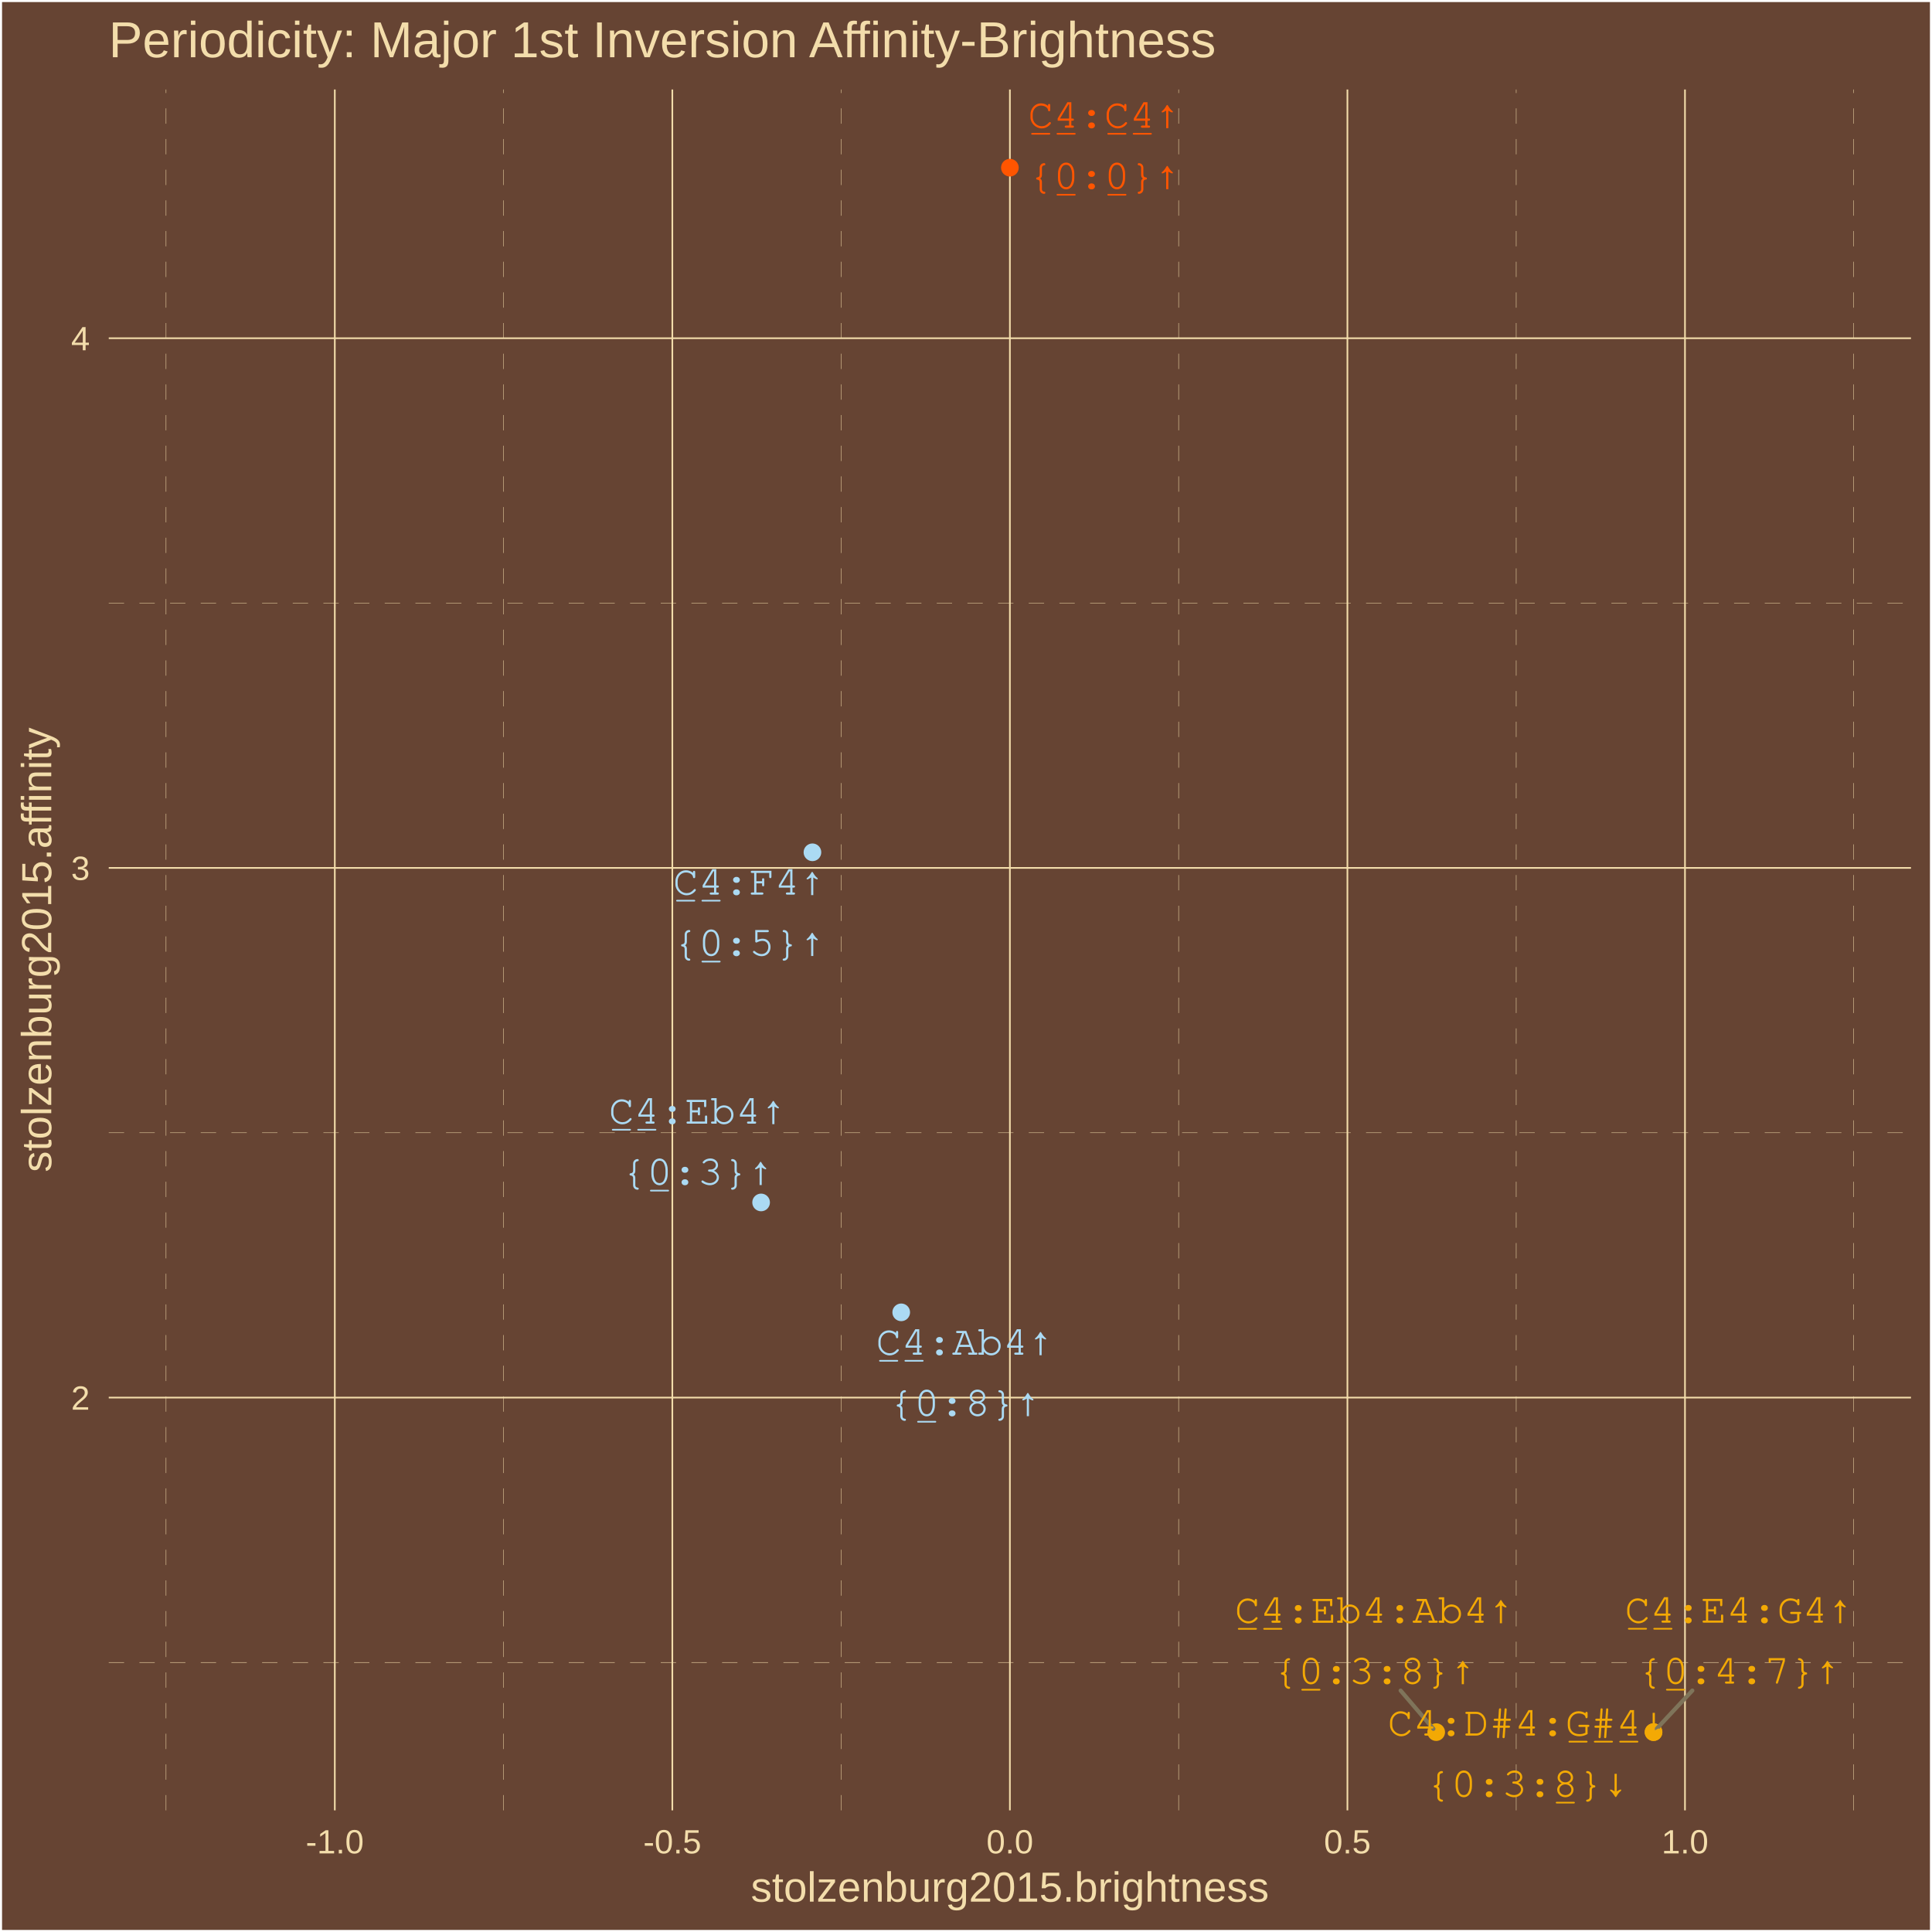
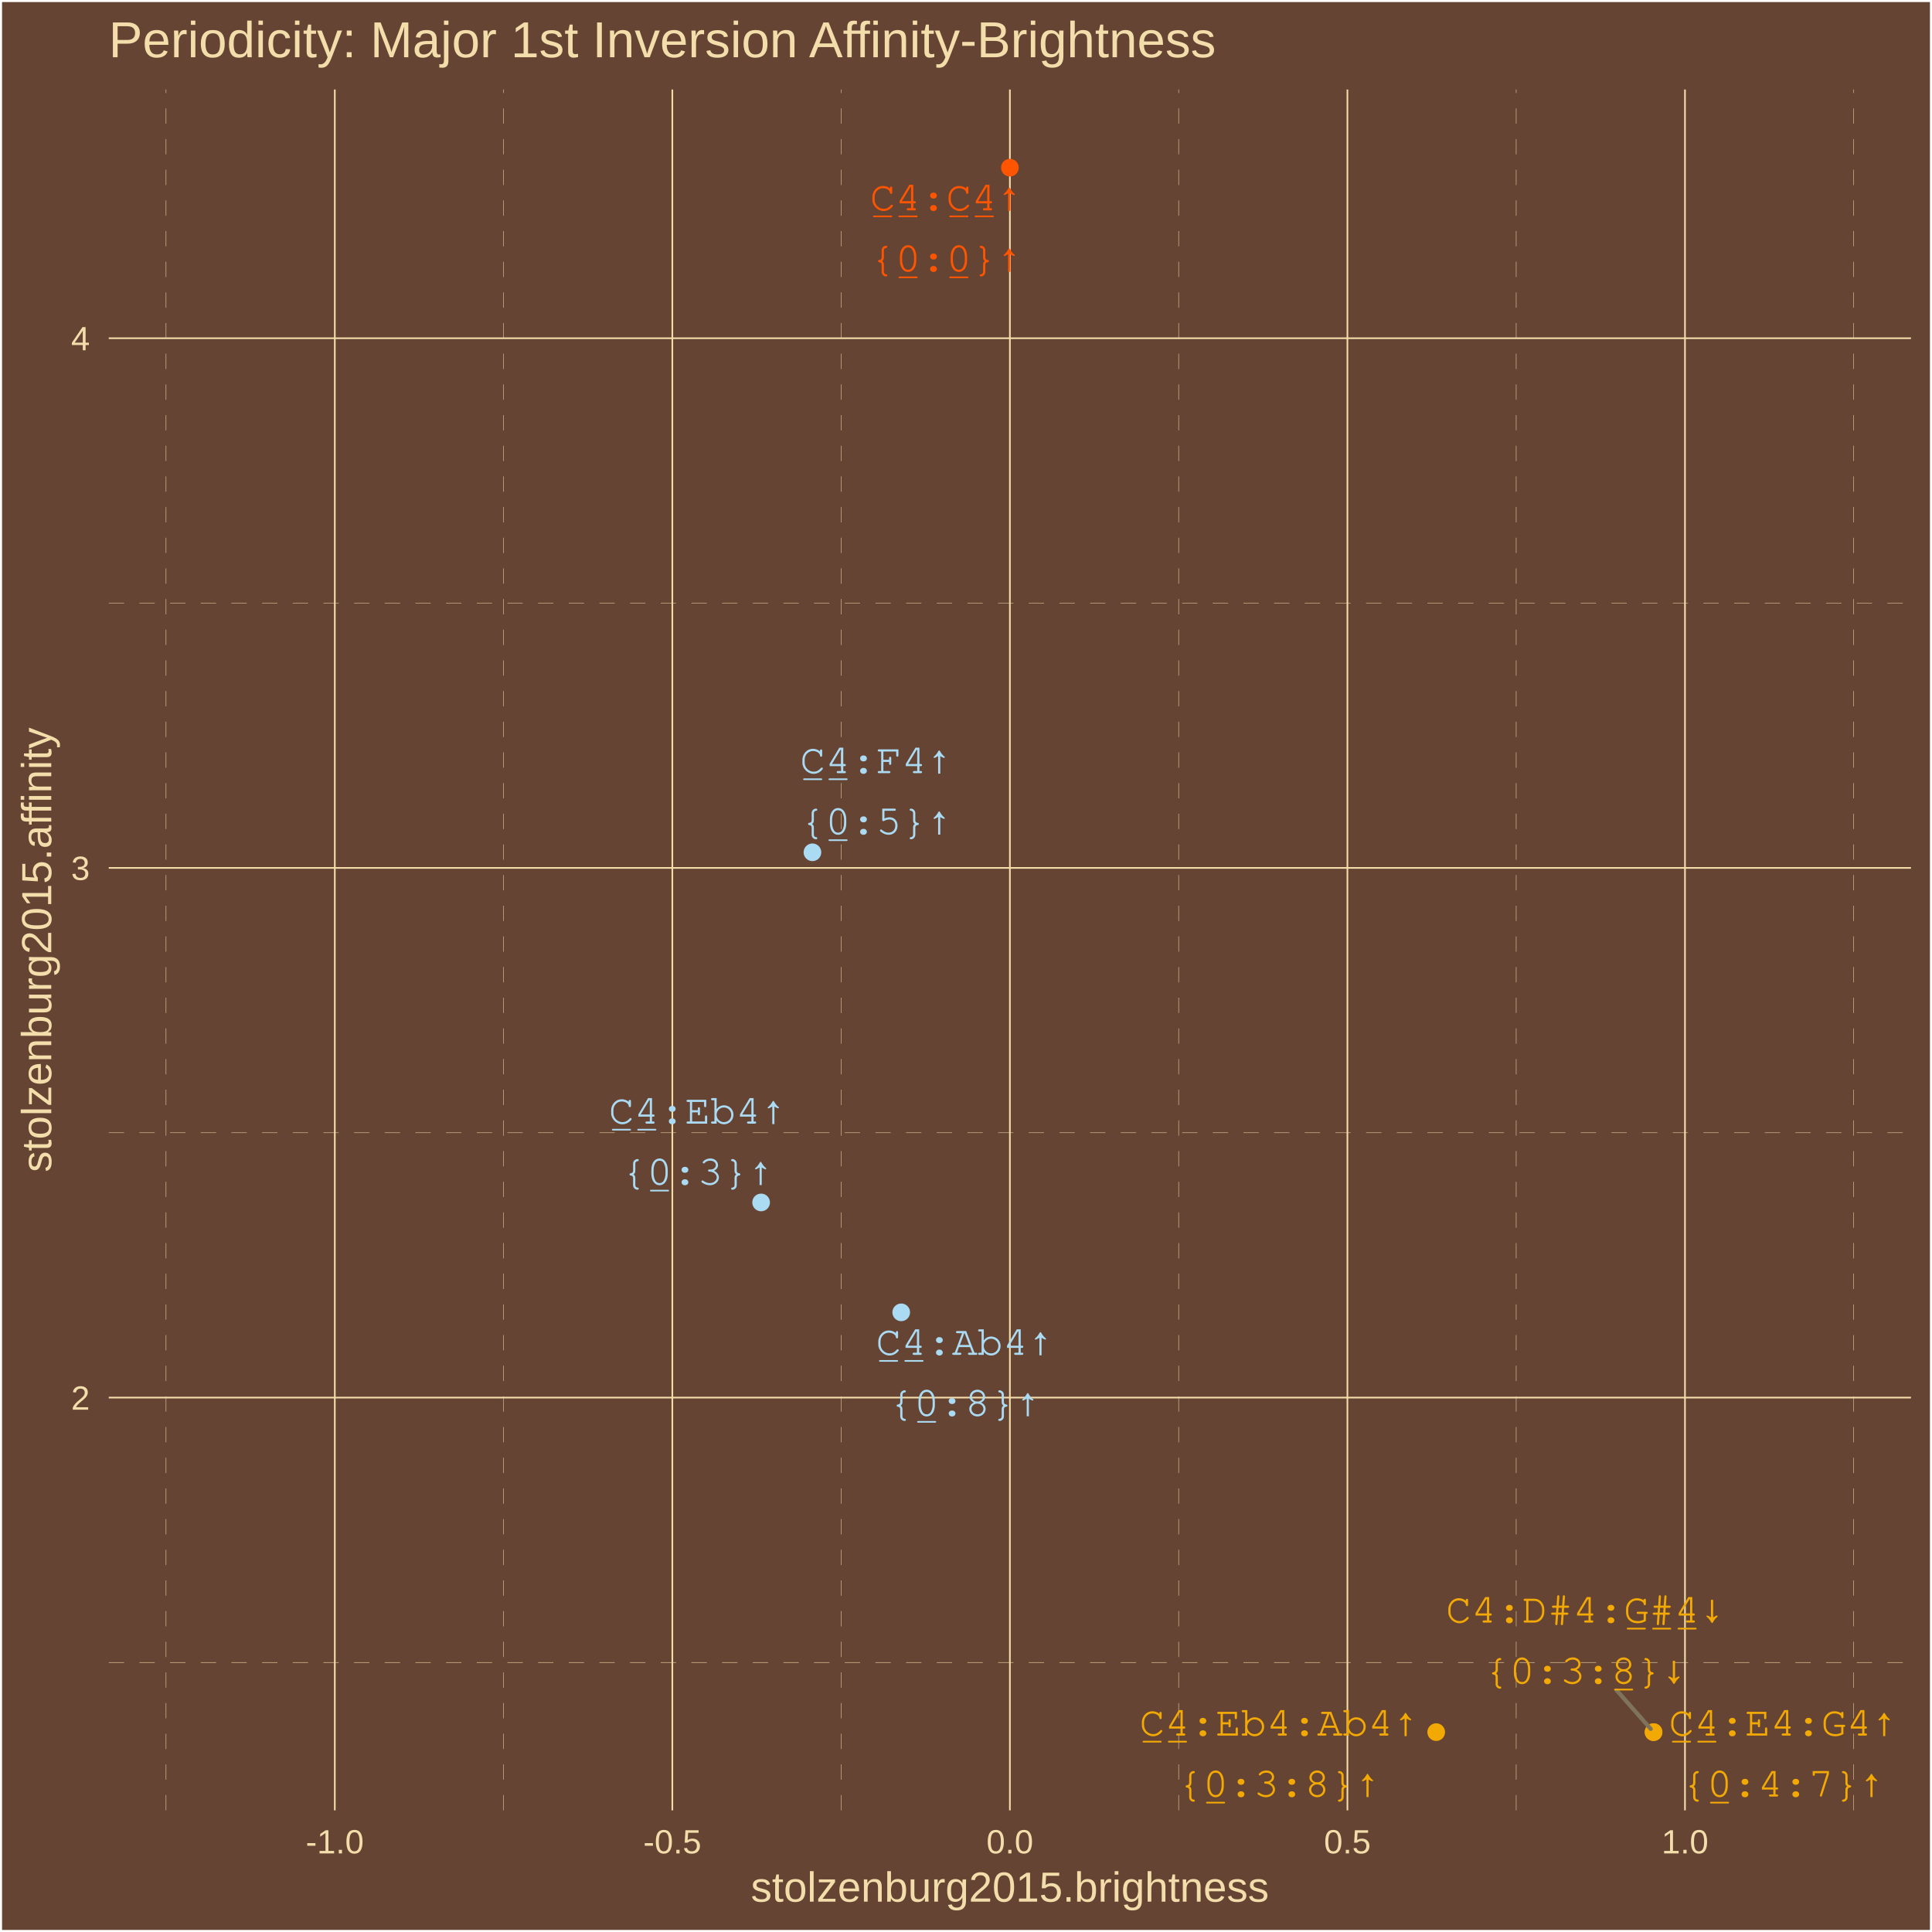
<svg xmlns="http://www.w3.org/2000/svg" class="svglite" width="504.00pt" height="504.00pt" viewBox="0 0 504.00 504.00">
  <defs>
    <style type="text/css">
    .svglite line, .svglite polyline, .svglite polygon, .svglite path, .svglite rect, .svglite circle {
      fill: none;
      stroke: #000000;
      stroke-linecap: round;
      stroke-linejoin: round;
      stroke-miterlimit: 10.00;
    }
    .svglite text {
      white-space: pre;
    }
  </style>
  </defs>
  <rect width="100%" height="100%" style="stroke: none; fill: #664433;" />
  <defs>
    <clipPath id="cpMC4wMHw1MDQuMDB8MC4wMHw1MDQuMDA=">
      <rect x="0.00" y="0.00" width="504.00" height="504.00" />
    </clipPath>
  </defs>
  <g clip-path="url(#cpMC4wMHw1MDQuMDB8MC4wMHw1MDQuMDA=)">
    <rect x="0.00" y="-0" width="504.00" height="504.00" style="stroke-width: 1.07; stroke: #FFFFFF; fill: #664433;" />
  </g>
  <defs>
    <clipPath id="cpMjguMzd8NDk4LjUyfDIzLjM0fDQ3Mi4yNw==">
      <rect x="28.37" y="23.34" width="470.15" height="448.93" />
    </clipPath>
  </defs>
  <g clip-path="url(#cpMjguMzd8NDk4LjUyfDIzLjM0fDQ3Mi4yNw==)">
    <rect x="28.37" y="23.34" width="470.15" height="448.93" style="stroke-width: 1.07; stroke: none; fill: #664433;" />
    <polyline points="28.37,433.69 498.52,433.69 " style="stroke-width: 0.11; stroke: #F3DDAB; stroke-dasharray: 4.00,4.00; stroke-linecap: butt;" />
    <polyline points="28.37,295.50 498.52,295.50 " style="stroke-width: 0.11; stroke: #F3DDAB; stroke-dasharray: 4.00,4.00; stroke-linecap: butt;" />
    <polyline points="28.37,157.32 498.52,157.32 " style="stroke-width: 0.11; stroke: #F3DDAB; stroke-dasharray: 4.00,4.00; stroke-linecap: butt;" />
    <polyline points="43.31,472.27 43.31,23.34 " style="stroke-width: 0.11; stroke: #F3DDAB; stroke-dasharray: 4.00,4.00; stroke-linecap: butt;" />
    <polyline points="131.36,472.27 131.36,23.34 " style="stroke-width: 0.11; stroke: #F3DDAB; stroke-dasharray: 4.00,4.00; stroke-linecap: butt;" />
    <polyline points="219.42,472.27 219.42,23.34 " style="stroke-width: 0.11; stroke: #F3DDAB; stroke-dasharray: 4.00,4.00; stroke-linecap: butt;" />
    <polyline points="307.47,472.27 307.47,23.34 " style="stroke-width: 0.11; stroke: #F3DDAB; stroke-dasharray: 4.00,4.00; stroke-linecap: butt;" />
    <polyline points="395.53,472.27 395.53,23.34 " style="stroke-width: 0.11; stroke: #F3DDAB; stroke-dasharray: 4.00,4.00; stroke-linecap: butt;" />
    <polyline points="483.58,472.27 483.58,23.34 " style="stroke-width: 0.11; stroke: #F3DDAB; stroke-dasharray: 4.00,4.00; stroke-linecap: butt;" />
    <polyline points="28.37,364.59 498.52,364.59 " style="stroke-width: 0.43; stroke: #F3DDAB; stroke-linecap: butt;" />
    <polyline points="28.37,226.41 498.52,226.41 " style="stroke-width: 0.43; stroke: #F3DDAB; stroke-linecap: butt;" />
    <polyline points="28.37,88.23 498.52,88.23 " style="stroke-width: 0.43; stroke: #F3DDAB; stroke-linecap: butt;" />
    <polyline points="87.34,472.27 87.34,23.34 " style="stroke-width: 0.43; stroke: #F3DDAB; stroke-linecap: butt;" />
    <polyline points="175.39,472.27 175.39,23.34 " style="stroke-width: 0.43; stroke: #F3DDAB; stroke-linecap: butt;" />
    <polyline points="263.45,472.27 263.45,23.34 " style="stroke-width: 0.43; stroke: #F3DDAB; stroke-linecap: butt;" />
    <polyline points="351.50,472.27 351.50,23.34 " style="stroke-width: 0.43; stroke: #F3DDAB; stroke-linecap: butt;" />
    <polyline points="439.56,472.27 439.56,23.34 " style="stroke-width: 0.43; stroke: #F3DDAB; stroke-linecap: butt;" />
    <circle cx="431.36" cy="451.86" r="1.95" style="stroke-width: 0.71; stroke: #F3A904; fill: #F3A904;" />
    <circle cx="431.36" cy="451.86" r="1.95" style="stroke-width: 0.71; stroke: #F3A904; fill: #F3A904;" />
    <circle cx="374.66" cy="451.86" r="1.95" style="stroke-width: 0.71; stroke: #F3A904; fill: #F3A904;" />
    <circle cx="263.45" cy="43.74" r="1.95" style="stroke-width: 0.71; stroke: #FF5500; fill: #FF5500;" />
    <circle cx="198.55" cy="313.68" r="1.95" style="stroke-width: 0.71; stroke: #ABDAF3; fill: #ABDAF3;" />
    <circle cx="235.10" cy="342.35" r="1.95" style="stroke-width: 0.71; stroke: #ABDAF3; fill: #ABDAF3;" />
    <circle cx="211.94" cy="222.34" r="1.95" style="stroke-width: 0.71; stroke: #ABDAF3; fill: #ABDAF3;" />
-     <line x1="441.48" y1="441.01" x2="432.12" y2="451.04" style="stroke-width: 1.07; stroke: #7F745A;" />
-     <line x1="365.38" y1="441.02" x2="373.93" y2="451.01" style="stroke-width: 1.07; stroke: #7F745A;" />
-     <text x="453.66" y="423.31" text-anchor="middle" style="font-size: 11.04px; font-weight: 0;fill: #F3A904; font-family: &quot;Courier&quot;;" textLength="59.55px" lengthAdjust="spacingAndGlyphs">C̲4̲:E4:G4↑</text>
-     <text x="453.66" y="439.21" text-anchor="middle" style="font-size: 11.04px; font-weight: 0;fill: #F3A904; font-family: &quot;Courier&quot;;" textLength="52.93px" lengthAdjust="spacingAndGlyphs">{0̲:4:7}↑</text>
-     <text x="398.41" y="452.77" text-anchor="middle" style="font-size: 11.04px; font-weight: 0;fill: #F3A904; font-family: &quot;Courier&quot;;" textLength="72.78px" lengthAdjust="spacingAndGlyphs">C4:D#4:G̲#̲4̲↓</text>
-     <text x="398.41" y="468.67" text-anchor="middle" style="font-size: 11.04px; font-weight: 0;fill: #F3A904; font-family: &quot;Courier&quot;;" textLength="52.93px" lengthAdjust="spacingAndGlyphs">{0:3:8̲}↓</text>
-     <text x="358.53" y="423.33" text-anchor="middle" style="font-size: 11.04px; font-weight: 0;fill: #F3A904; font-family: &quot;Courier&quot;;" textLength="72.78px" lengthAdjust="spacingAndGlyphs">C̲4̲:Eb4:Ab4↑</text>
-     <text x="358.53" y="439.22" text-anchor="middle" style="font-size: 11.04px; font-weight: 0;fill: #F3A904; font-family: &quot;Courier&quot;;" textLength="52.93px" lengthAdjust="spacingAndGlyphs">{0̲:3:8}↑</text>
-     <text x="288.05" y="33.32" text-anchor="middle" style="font-size: 11.04px; font-weight: 0;fill: #FF5500; font-family: &quot;Courier&quot;;" textLength="39.70px" lengthAdjust="spacingAndGlyphs">C̲4̲:C̲4̲↑</text>
-     <text x="288.05" y="49.22" text-anchor="middle" style="font-size: 11.04px; font-weight: 0;fill: #FF5500; font-family: &quot;Courier&quot;;" textLength="39.70px" lengthAdjust="spacingAndGlyphs">{0̲:0̲}↑</text>
-     <text x="181.98" y="293.13" text-anchor="middle" style="font-size: 11.04px; font-weight: 0;fill: #ABDAF3; font-family: &quot;Courier&quot;;" textLength="46.32px" lengthAdjust="spacingAndGlyphs">C̲4̲:Eb4↑</text>
+     <line x1="421.77" y1="440.98" x2="430.62" y2="451.02" style="stroke-width: 1.07; stroke: #7F745A;" />
+     <text x="465.14" y="452.77" text-anchor="middle" style="font-size: 11.04px; font-weight: 0;fill: #F3A904; font-family: &quot;Courier&quot;;" textLength="59.55px" lengthAdjust="spacingAndGlyphs">C̲4̲:E4:G4↑</text>
+     <text x="465.14" y="468.67" text-anchor="middle" style="font-size: 11.04px; font-weight: 0;fill: #F3A904; font-family: &quot;Courier&quot;;" textLength="52.93px" lengthAdjust="spacingAndGlyphs">{0̲:4:7}↑</text>
+     <text x="413.61" y="423.28" text-anchor="middle" style="font-size: 11.04px; font-weight: 0;fill: #F3A904; font-family: &quot;Courier&quot;;" textLength="72.78px" lengthAdjust="spacingAndGlyphs">C4:D#4:G̲#̲4̲↓</text>
+     <text x="413.61" y="439.18" text-anchor="middle" style="font-size: 11.04px; font-weight: 0;fill: #F3A904; font-family: &quot;Courier&quot;;" textLength="52.93px" lengthAdjust="spacingAndGlyphs">{0:3:8̲}↓</text>
+     <text x="333.67" y="452.77" text-anchor="middle" style="font-size: 11.04px; font-weight: 0;fill: #F3A904; font-family: &quot;Courier&quot;;" textLength="72.78px" lengthAdjust="spacingAndGlyphs">C̲4̲:Eb4:Ab4↑</text>
+     <text x="333.67" y="468.67" text-anchor="middle" style="font-size: 11.04px; font-weight: 0;fill: #F3A904; font-family: &quot;Courier&quot;;" textLength="52.93px" lengthAdjust="spacingAndGlyphs">{0̲:3:8}↑</text>
+     <text x="246.82" y="54.87" text-anchor="middle" style="font-size: 11.04px; font-weight: 0;fill: #FF5500; font-family: &quot;Courier&quot;;" textLength="39.70px" lengthAdjust="spacingAndGlyphs">C̲4̲:C̲4̲↑</text>
+     <text x="246.82" y="70.77" text-anchor="middle" style="font-size: 11.04px; font-weight: 0;fill: #FF5500; font-family: &quot;Courier&quot;;" textLength="39.70px" lengthAdjust="spacingAndGlyphs">{0̲:0̲}↑</text>
+     <text x="181.98" y="293.12" text-anchor="middle" style="font-size: 11.04px; font-weight: 0;fill: #ABDAF3; font-family: &quot;Courier&quot;;" textLength="46.32px" lengthAdjust="spacingAndGlyphs">C̲4̲:Eb4↑</text>
    <text x="181.98" y="309.02" text-anchor="middle" style="font-size: 11.04px; font-weight: 0;fill: #ABDAF3; font-family: &quot;Courier&quot;;" textLength="39.70px" lengthAdjust="spacingAndGlyphs">{0̲:3}↑</text>
-     <text x="251.69" y="353.41" text-anchor="middle" style="font-size: 11.04px; font-weight: 0;fill: #ABDAF3; font-family: &quot;Courier&quot;;" textLength="46.32px" lengthAdjust="spacingAndGlyphs">C̲4̲:Ab4↑</text>
-     <text x="251.69" y="369.31" text-anchor="middle" style="font-size: 11.04px; font-weight: 0;fill: #ABDAF3; font-family: &quot;Courier&quot;;" textLength="39.70px" lengthAdjust="spacingAndGlyphs">{0̲:8}↑</text>
-     <text x="195.43" y="233.38" text-anchor="middle" style="font-size: 11.04px; font-weight: 0;fill: #ABDAF3; font-family: &quot;Courier&quot;;" textLength="39.70px" lengthAdjust="spacingAndGlyphs">C̲4̲:F4↑</text>
-     <text x="195.43" y="249.27" text-anchor="middle" style="font-size: 11.04px; font-weight: 0;fill: #ABDAF3; font-family: &quot;Courier&quot;;" textLength="39.70px" lengthAdjust="spacingAndGlyphs">{0̲:5}↑</text>
+     <text x="251.67" y="353.44" text-anchor="middle" style="font-size: 11.04px; font-weight: 0;fill: #ABDAF3; font-family: &quot;Courier&quot;;" textLength="46.32px" lengthAdjust="spacingAndGlyphs">C̲4̲:Ab4↑</text>
+     <text x="251.67" y="369.34" text-anchor="middle" style="font-size: 11.04px; font-weight: 0;fill: #ABDAF3; font-family: &quot;Courier&quot;;" textLength="39.70px" lengthAdjust="spacingAndGlyphs">{0̲:8}↑</text>
+     <text x="228.56" y="201.70" text-anchor="middle" style="font-size: 11.04px; font-weight: 0;fill: #ABDAF3; font-family: &quot;Courier&quot;;" textLength="39.70px" lengthAdjust="spacingAndGlyphs">C̲4̲:F4↑</text>
+     <text x="228.56" y="217.60" text-anchor="middle" style="font-size: 11.04px; font-weight: 0;fill: #ABDAF3; font-family: &quot;Courier&quot;;" textLength="39.70px" lengthAdjust="spacingAndGlyphs">{0̲:5}↑</text>
  </g>
  <g clip-path="url(#cpMC4wMHw1MDQuMDB8MC4wMHw1MDQuMDA=)">
    <text x="23.44" y="367.75" text-anchor="end" style="font-size: 8.80px;fill: #F3DDAB; font-family: &quot;Arial&quot;;" textLength="4.90px" lengthAdjust="spacingAndGlyphs">2</text>
    <text x="23.44" y="229.56" text-anchor="end" style="font-size: 8.80px;fill: #F3DDAB; font-family: &quot;Arial&quot;;" textLength="4.90px" lengthAdjust="spacingAndGlyphs">3</text>
    <text x="23.44" y="91.38" text-anchor="end" style="font-size: 8.80px;fill: #F3DDAB; font-family: &quot;Arial&quot;;" textLength="4.90px" lengthAdjust="spacingAndGlyphs">4</text>
    <text x="87.34" y="483.50" text-anchor="middle" style="font-size: 8.80px;fill: #F3DDAB; font-family: &quot;Arial&quot;;" textLength="15.16px" lengthAdjust="spacingAndGlyphs">-1.0</text>
    <text x="175.39" y="483.50" text-anchor="middle" style="font-size: 8.80px;fill: #F3DDAB; font-family: &quot;Arial&quot;;" textLength="15.16px" lengthAdjust="spacingAndGlyphs">-0.5</text>
    <text x="263.45" y="483.50" text-anchor="middle" style="font-size: 8.80px;fill: #F3DDAB; font-family: &quot;Arial&quot;;" textLength="12.23px" lengthAdjust="spacingAndGlyphs">0.0</text>
    <text x="351.50" y="483.50" text-anchor="middle" style="font-size: 8.80px;fill: #F3DDAB; font-family: &quot;Arial&quot;;" textLength="12.23px" lengthAdjust="spacingAndGlyphs">0.5</text>
    <text x="439.56" y="483.50" text-anchor="middle" style="font-size: 8.80px;fill: #F3DDAB; font-family: &quot;Arial&quot;;" textLength="12.23px" lengthAdjust="spacingAndGlyphs">1.0</text>
    <text x="263.45" y="496.09" text-anchor="middle" style="font-size: 11.00px;fill: #F3DDAB; font-family: &quot;Arial&quot;;" textLength="135.17px" lengthAdjust="spacingAndGlyphs">stolzenburg2015.brightness</text>
    <text transform="translate(13.37,247.80) rotate(-90)" text-anchor="middle" style="font-size: 11.00px;fill: #F3DDAB; font-family: &quot;Arial&quot;;" textLength="116.19px" lengthAdjust="spacingAndGlyphs">stolzenburg2015.affinity</text>
    <text x="28.37" y="14.94" style="font-size: 13.20px;fill: #F3DDAB; font-family: &quot;Arial&quot;;" textLength="289.58px" lengthAdjust="spacingAndGlyphs">Periodicity: Major 1st Inversion Affinity-Brightness</text>
  </g>
</svg>
